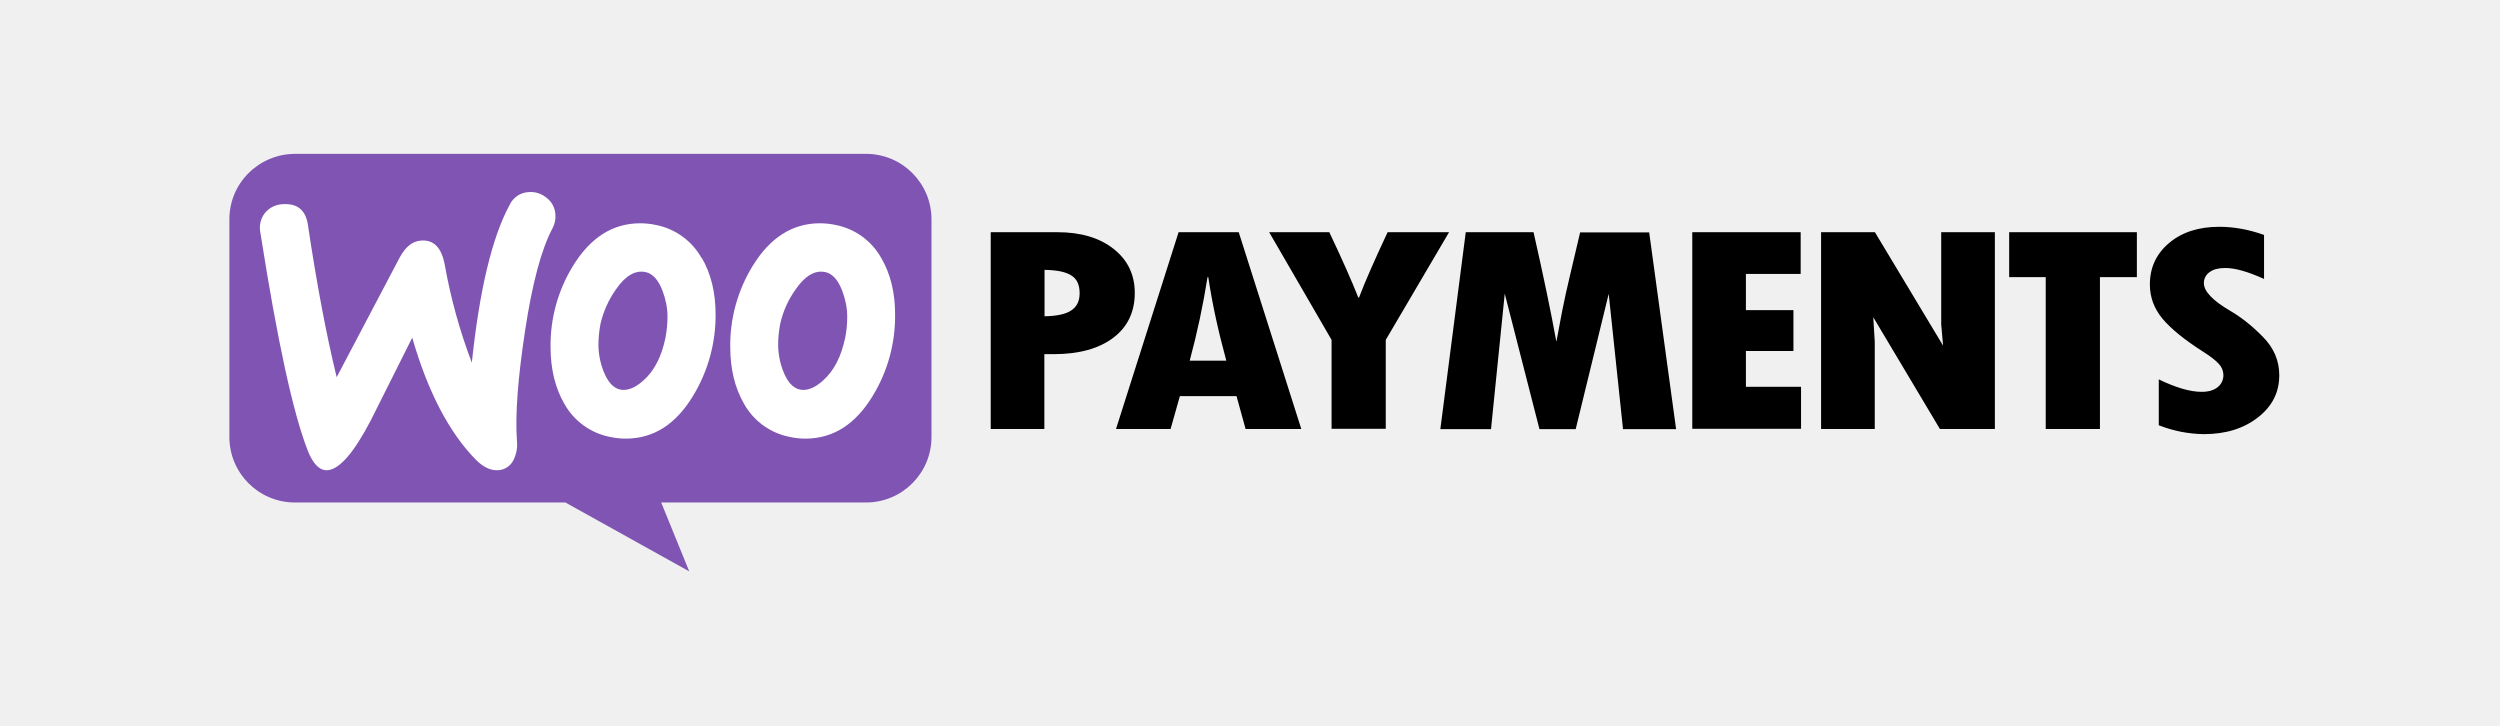
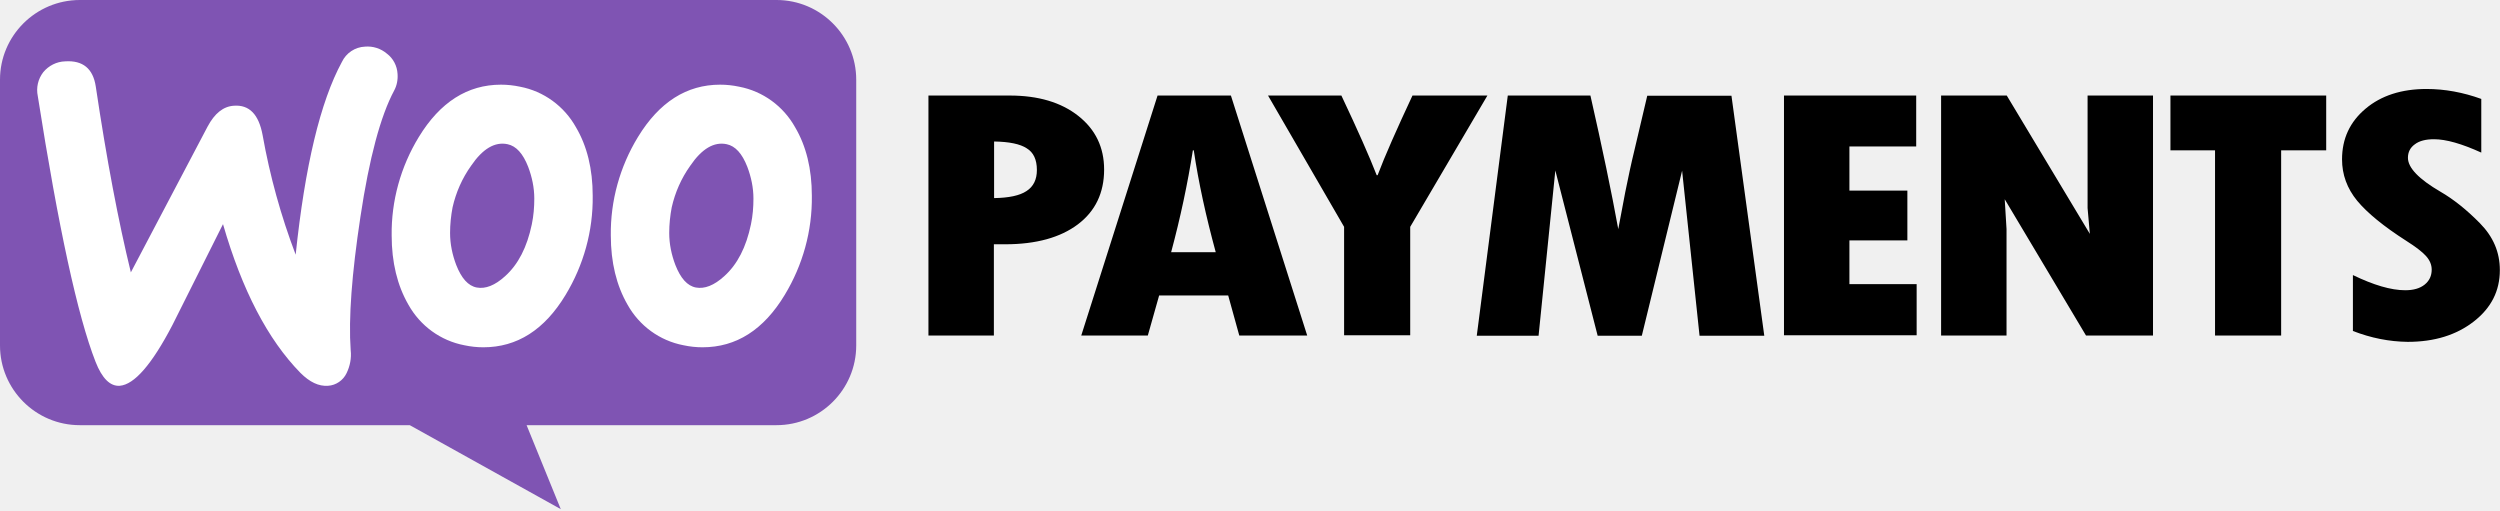
- <svg xmlns="http://www.w3.org/2000/svg" width="131" height="38" fill="none">
-   <path fill="#7F54B3" fill-rule="evenodd" d="M15.453 8.062h29.933a3.43 3.43 0 0 1 3.424 3.424v11.42a3.43 3.43 0 0 1-3.424 3.424h-10.74l1.47 3.61-6.49-3.61H15.445a3.43 3.43 0 0 1-3.425-3.424v-11.42c0-1.887 1.537-3.415 3.434-3.424Z" clip-rule="evenodd" />
-   <path fill="#fff" d="M13.877 11.165a1.27 1.27 0 0 1 .944-.467c.759-.049 1.197.311 1.313 1.08.467 3.132.973 5.797 1.508 7.986L20.94 13.5c.301-.564.671-.865 1.128-.895.662-.048 1.07.37 1.236 1.265a28.511 28.511 0 0 0 1.42 5.136c.399-3.813 1.06-6.576 1.985-8.278.184-.39.564-.642.992-.662.34-.029.68.078.943.302.273.204.438.525.458.866a1.3 1.3 0 0 1-.146.72c-.584 1.09-1.07 2.899-1.45 5.428-.37 2.442-.515 4.358-.418 5.73.039.34-.03.68-.175.982a.953.953 0 0 1-.798.545c-.399.029-.788-.156-1.187-.555-1.4-1.43-2.51-3.56-3.327-6.39-.963 1.925-1.692 3.375-2.169 4.328-.885 1.702-1.644 2.568-2.266 2.617-.409.029-.76-.312-1.041-1.031-.769-1.965-1.596-5.769-2.48-11.411-.079-.36.009-.74.232-1.031ZM46.183 13.529a3.51 3.51 0 0 0-2.402-1.742 3.895 3.895 0 0 0-.817-.087c-1.44 0-2.617.749-3.532 2.247a7.933 7.933 0 0 0-1.167 4.232c0 1.157.243 2.15.72 2.976a3.509 3.509 0 0 0 2.403 1.741c.272.059.544.088.817.088 1.45 0 2.626-.749 3.53-2.247a8.008 8.008 0 0 0 1.168-4.26c0-1.149-.243-2.131-.72-2.948Zm-1.897 4.173c-.204.982-.583 1.722-1.147 2.227-.438.4-.847.555-1.216.487-.37-.078-.662-.399-.886-.973a3.862 3.862 0 0 1-.262-1.372c0-.37.039-.739.107-1.099a4.938 4.938 0 0 1 .797-1.79c.497-.73 1.022-1.04 1.567-.924.37.078.661.399.885.973.165.438.263.895.263 1.362 0 .37-.03.74-.108 1.109ZM36.767 13.529a3.51 3.51 0 0 0-2.403-1.742 3.894 3.894 0 0 0-.817-.087c-1.44 0-2.617.749-3.531 2.247a7.932 7.932 0 0 0-1.167 4.232c0 1.157.243 2.15.72 2.976a3.51 3.51 0 0 0 2.402 1.741c.273.059.545.088.817.088 1.46 0 2.627-.749 3.532-2.247a8.106 8.106 0 0 0 1.177-4.26c0-1.159-.244-2.141-.72-2.958h-.01v.01Zm-1.897 4.173c-.204.982-.584 1.731-1.148 2.227-.438.4-.846.555-1.216.487-.37-.078-.661-.399-.885-.973a3.862 3.862 0 0 1-.263-1.372c0-.37.04-.739.107-1.099a5.112 5.112 0 0 1 .798-1.79c.496-.73 1.021-1.04 1.566-.924.37.078.662.399.885.973.166.438.263.895.263 1.362 0 .37-.039.74-.107 1.109Z" />
-   <path fill="#000" d="M51.932 12.167h3.473c1.226 0 2.209.292 2.948.875.74.584 1.109 1.352 1.109 2.306 0 1.002-.38 1.79-1.129 2.354-.749.564-1.79.856-3.122.856h-.487v3.92h-2.81V12.167h.018Zm2.802 1.974v2.432c.632-.01 1.1-.107 1.391-.301.302-.195.448-.496.448-.905 0-.447-.146-.759-.438-.934-.282-.185-.75-.282-1.4-.292ZM68.188 22.478h-2.919l-.476-1.722h-2.967l-.487 1.722h-2.86l3.279-10.311h3.151l3.279 10.311Zm-3.93-3.58c-.419-1.537-.74-2.996-.944-4.377h-.039a41.973 41.973 0 0 1-.934 4.377h1.917ZM66.505 12.167h3.151c.7 1.478 1.207 2.626 1.518 3.424h.039c.311-.827.817-1.965 1.498-3.424h3.22l-3.317 5.642v4.66h-2.84v-4.66l-3.27-5.642ZM76.806 12.167h3.551c.506 2.227.905 4.134 1.197 5.74l.301-1.596c.127-.623.253-1.226.399-1.82l.545-2.315h3.618l1.411 10.312h-2.782l-.75-7.092-1.73 7.092h-1.898l-1.819-7.101-.72 7.1h-2.655l1.332-10.32ZM88.674 12.167h5.681v2.188h-2.87v1.897h2.491v2.14h-2.49v1.878h2.889v2.198h-5.7V12.167ZM95.416 12.167h2.83l3.571 5.943-.098-1.109v-4.834h2.812v10.311h-2.88l-3.492-5.856.078 1.284v4.572h-2.812V12.167h-.01ZM105.27 12.167h6.702v2.354h-1.935v7.957h-2.841v-7.957h-1.916v-2.354h-.01ZM113.12 22.284V19.88c.885.428 1.635.652 2.247.652.351 0 .633-.078.837-.244a.785.785 0 0 0 .302-.642.858.858 0 0 0-.244-.583c-.165-.185-.447-.4-.846-.652-.973-.623-1.673-1.197-2.111-1.722-.438-.535-.652-1.128-.652-1.78 0-.895.341-1.615 1.012-2.18.671-.563 1.547-.845 2.617-.845.788 0 1.576.146 2.354.428v2.305c-.837-.38-1.508-.574-2.033-.574-.35 0-.623.068-.817.214a.677.677 0 0 0-.302.584c0 .428.467.914 1.401 1.459.554.321 1.119.769 1.693 1.352.573.584.856 1.245.856 2.014 0 .895-.37 1.624-1.119 2.208-.749.584-1.693.875-2.841.875a6.675 6.675 0 0 1-2.354-.466Z" />
+ <svg xmlns="http://www.w3.org/2000/svg" width="2730" height="557" fill="none">
+   <path fill="#000" d="M1014.35 104.328h88.26c31.15 0 56.12 7.417 74.91 22.25s28.18 34.364 28.18 58.592c0 25.463-9.64 45.488-28.67 59.827-19.04 14.339-45.49 21.756-79.36 21.756h-12.36v99.63h-71.45V104.328h.49Zm71.2 50.186v61.805c16.07-.247 27.94-2.719 35.36-7.663 7.66-4.945 11.37-12.609 11.37-22.992 0-11.372-3.71-19.283-11.13-23.733-7.17-4.698-19.03-7.17-35.6-7.417ZM1427.46 366.383h-74.17l-12.11-43.758h-75.4l-12.36 43.758h-72.69l83.32-262.055h80.1l83.31 262.055Zm-99.88-90.977c-10.63-39.062-18.79-76.145-23.98-111.25h-.99c-5.68 36.341-13.59 73.425-23.73 111.25h48.7ZM1384.69 104.328h80.1c17.8 37.578 30.66 66.75 38.57 87.022h.99c7.91-21.014 20.76-49.939 38.07-87.022h81.83l-84.3 143.389v118.419h-72.19V247.717l-83.07-143.389ZM1646.5 104.328h90.24c12.85 56.614 22.99 105.069 30.4 145.861l7.67-40.544c3.21-15.823 6.43-31.151 10.13-46.231l13.85-58.839h91.97l35.84 262.056h-70.7l-19.04-180.225-44 180.225h-48.21l-46.23-180.473-18.3 180.473h-67.49l33.87-262.303ZM1948.11 104.328h144.38v55.625h-72.93v48.208h63.29v54.389h-63.29v47.714h73.42v55.872h-144.87V104.328ZM2119.44 104.328h71.94l90.73 151.053-2.47-28.184V104.328h71.44v262.055h-73.17l-88.76-148.827 1.98 32.633v116.194h-71.45V104.328h-.24ZM2369.87 104.328h170.34v59.828h-49.2v202.227h-72.19V164.156h-48.7v-59.828h-.25ZM2569.38 361.439v-61.064c22.5 10.878 41.53 16.564 57.11 16.564 8.9 0 16.07-1.978 21.26-6.181 5.19-4.202 7.66-9.641 7.66-16.316 0-5.192-1.97-10.137-6.18-14.834-4.2-4.697-11.37-10.136-21.5-16.564-24.73-15.822-42.53-30.408-53.65-43.758-11.13-13.597-16.57-28.678-16.57-45.242 0-22.744 8.66-41.038 25.72-55.377 17.05-14.339 39.3-21.509 66.5-21.509 20.02 0 40.05 3.709 59.83 10.878v58.592c-21.27-9.642-38.32-14.586-51.67-14.586-8.9 0-15.83 1.73-20.77 5.439-5.19 3.708-7.66 8.653-7.66 14.833 0 10.878 11.86 23.239 35.6 37.083 14.09 8.159 28.43 19.531 43.01 34.364 14.59 14.833 21.76 31.645 21.76 51.175 0 22.745-9.4 41.286-28.43 56.12-19.04 14.833-43.02 22.25-72.19 22.25-20.27-.248-40.05-4.203-59.83-11.867Z" />
+   <path fill="#7F54B3" fill-rule="evenodd" d="M87.27 0h760.702c47.961 0 87.022 39.061 87.022 87.022v290.239c0 47.961-39.061 87.022-87.022 87.022H575.039l37.33 91.72-164.897-91.72H87.022C39.062 464.283 0 425.222 0 377.261V87.022C0 39.062 39.061 0 87.27 0Z" clip-rule="evenodd" />
+   <path fill="#fff" d="M47.22 78.864c5.933-7.17 14.586-11.62 23.98-11.867 19.283-1.236 30.408 7.911 33.375 27.442 11.867 79.605 24.722 147.344 38.319 202.969l83.809-159.211c7.664-14.339 17.058-22.003 28.678-22.744 16.811-1.236 27.194 9.394 31.397 32.139 7.911 44.5 20.025 88.258 36.094 130.533 10.136-96.911 26.947-167.122 50.434-210.386 4.697-9.89 14.338-16.317 25.216-16.811a32.678 32.678 0 0 1 23.981 7.664c6.922 5.191 11.125 13.35 11.619 22.002.495 6.428-.742 12.856-3.708 18.295-14.834 27.689-27.195 73.672-36.836 137.95-9.395 62.053-13.103 110.755-10.631 145.614.989 8.652-.742 17.305-4.45 24.969-3.708 7.911-11.619 13.35-20.272 13.845-10.136.741-20.025-3.956-30.161-14.092-35.6-36.342-63.783-90.483-84.55-162.425-24.475 48.95-43.017 85.786-55.131 110.014-22.497 43.264-41.78 65.266-57.602 66.503-10.384.741-19.284-7.912-26.453-26.206-19.53-49.939-40.545-146.603-63.042-289.992-1.978-9.394.247-18.788 5.933-26.205ZM628.936 138.939c-12.856-22.992-35.106-39.309-61.064-44.253-6.923-1.483-13.845-2.225-20.767-2.225-36.589 0-66.503 19.036-89.742 57.108-19.778 32.386-30.161 69.717-29.666 107.542 0 29.419 6.18 54.636 18.294 75.65 12.856 22.992 35.106 39.308 61.064 44.253 6.922 1.483 13.844 2.225 20.767 2.225 36.836 0 66.75-19.036 89.741-57.109 19.778-32.633 30.161-69.963 29.667-108.283 0-29.419-6.181-54.389-18.294-74.908Zm-48.209 106.058c-5.191 24.97-14.833 43.758-29.172 56.614-11.125 10.136-21.508 14.092-30.903 12.361-9.394-1.73-16.811-10.136-22.497-24.722-4.203-11.125-6.675-22.745-6.675-34.859 0-9.394.989-18.788 2.719-27.936 3.709-16.316 10.384-31.644 20.273-45.489 12.608-18.541 25.958-26.452 39.802-23.486 9.395 1.978 16.811 10.136 22.498 24.723 4.202 11.125 6.675 22.744 6.675 34.611 0 9.394-.742 18.789-2.72 28.183ZM868.245 138.939c-12.856-22.992-35.106-39.309-61.064-44.253-6.923-1.483-13.845-2.225-20.767-2.225-36.589 0-66.503 19.036-89.742 57.108-19.777 32.386-30.161 69.717-29.666 107.542 0 29.419 6.18 54.636 18.294 75.65 12.856 22.992 35.106 39.308 61.064 44.253 6.922 1.483 13.844 2.225 20.767 2.225 36.836 0 66.75-19.036 89.741-57.109 19.778-32.633 30.161-69.963 29.667-108.283 0-29.419-6.18-54.389-18.294-74.908Zm-48.209 106.058c-5.191 24.97-14.833 43.758-29.172 56.614-11.125 10.136-21.508 14.092-30.903 12.361-9.394-1.73-16.811-10.136-22.497-24.722-4.203-11.125-6.675-22.745-6.675-34.859 0-9.394.989-18.788 2.719-27.936 3.709-16.316 10.384-31.644 20.273-45.489 12.608-18.541 25.958-26.452 39.802-23.486 9.395 1.978 16.812 10.136 22.498 24.723 4.202 11.125 6.675 22.744 6.675 34.611 0 9.394-.742 18.789-2.72 28.183Z" />
</svg>
